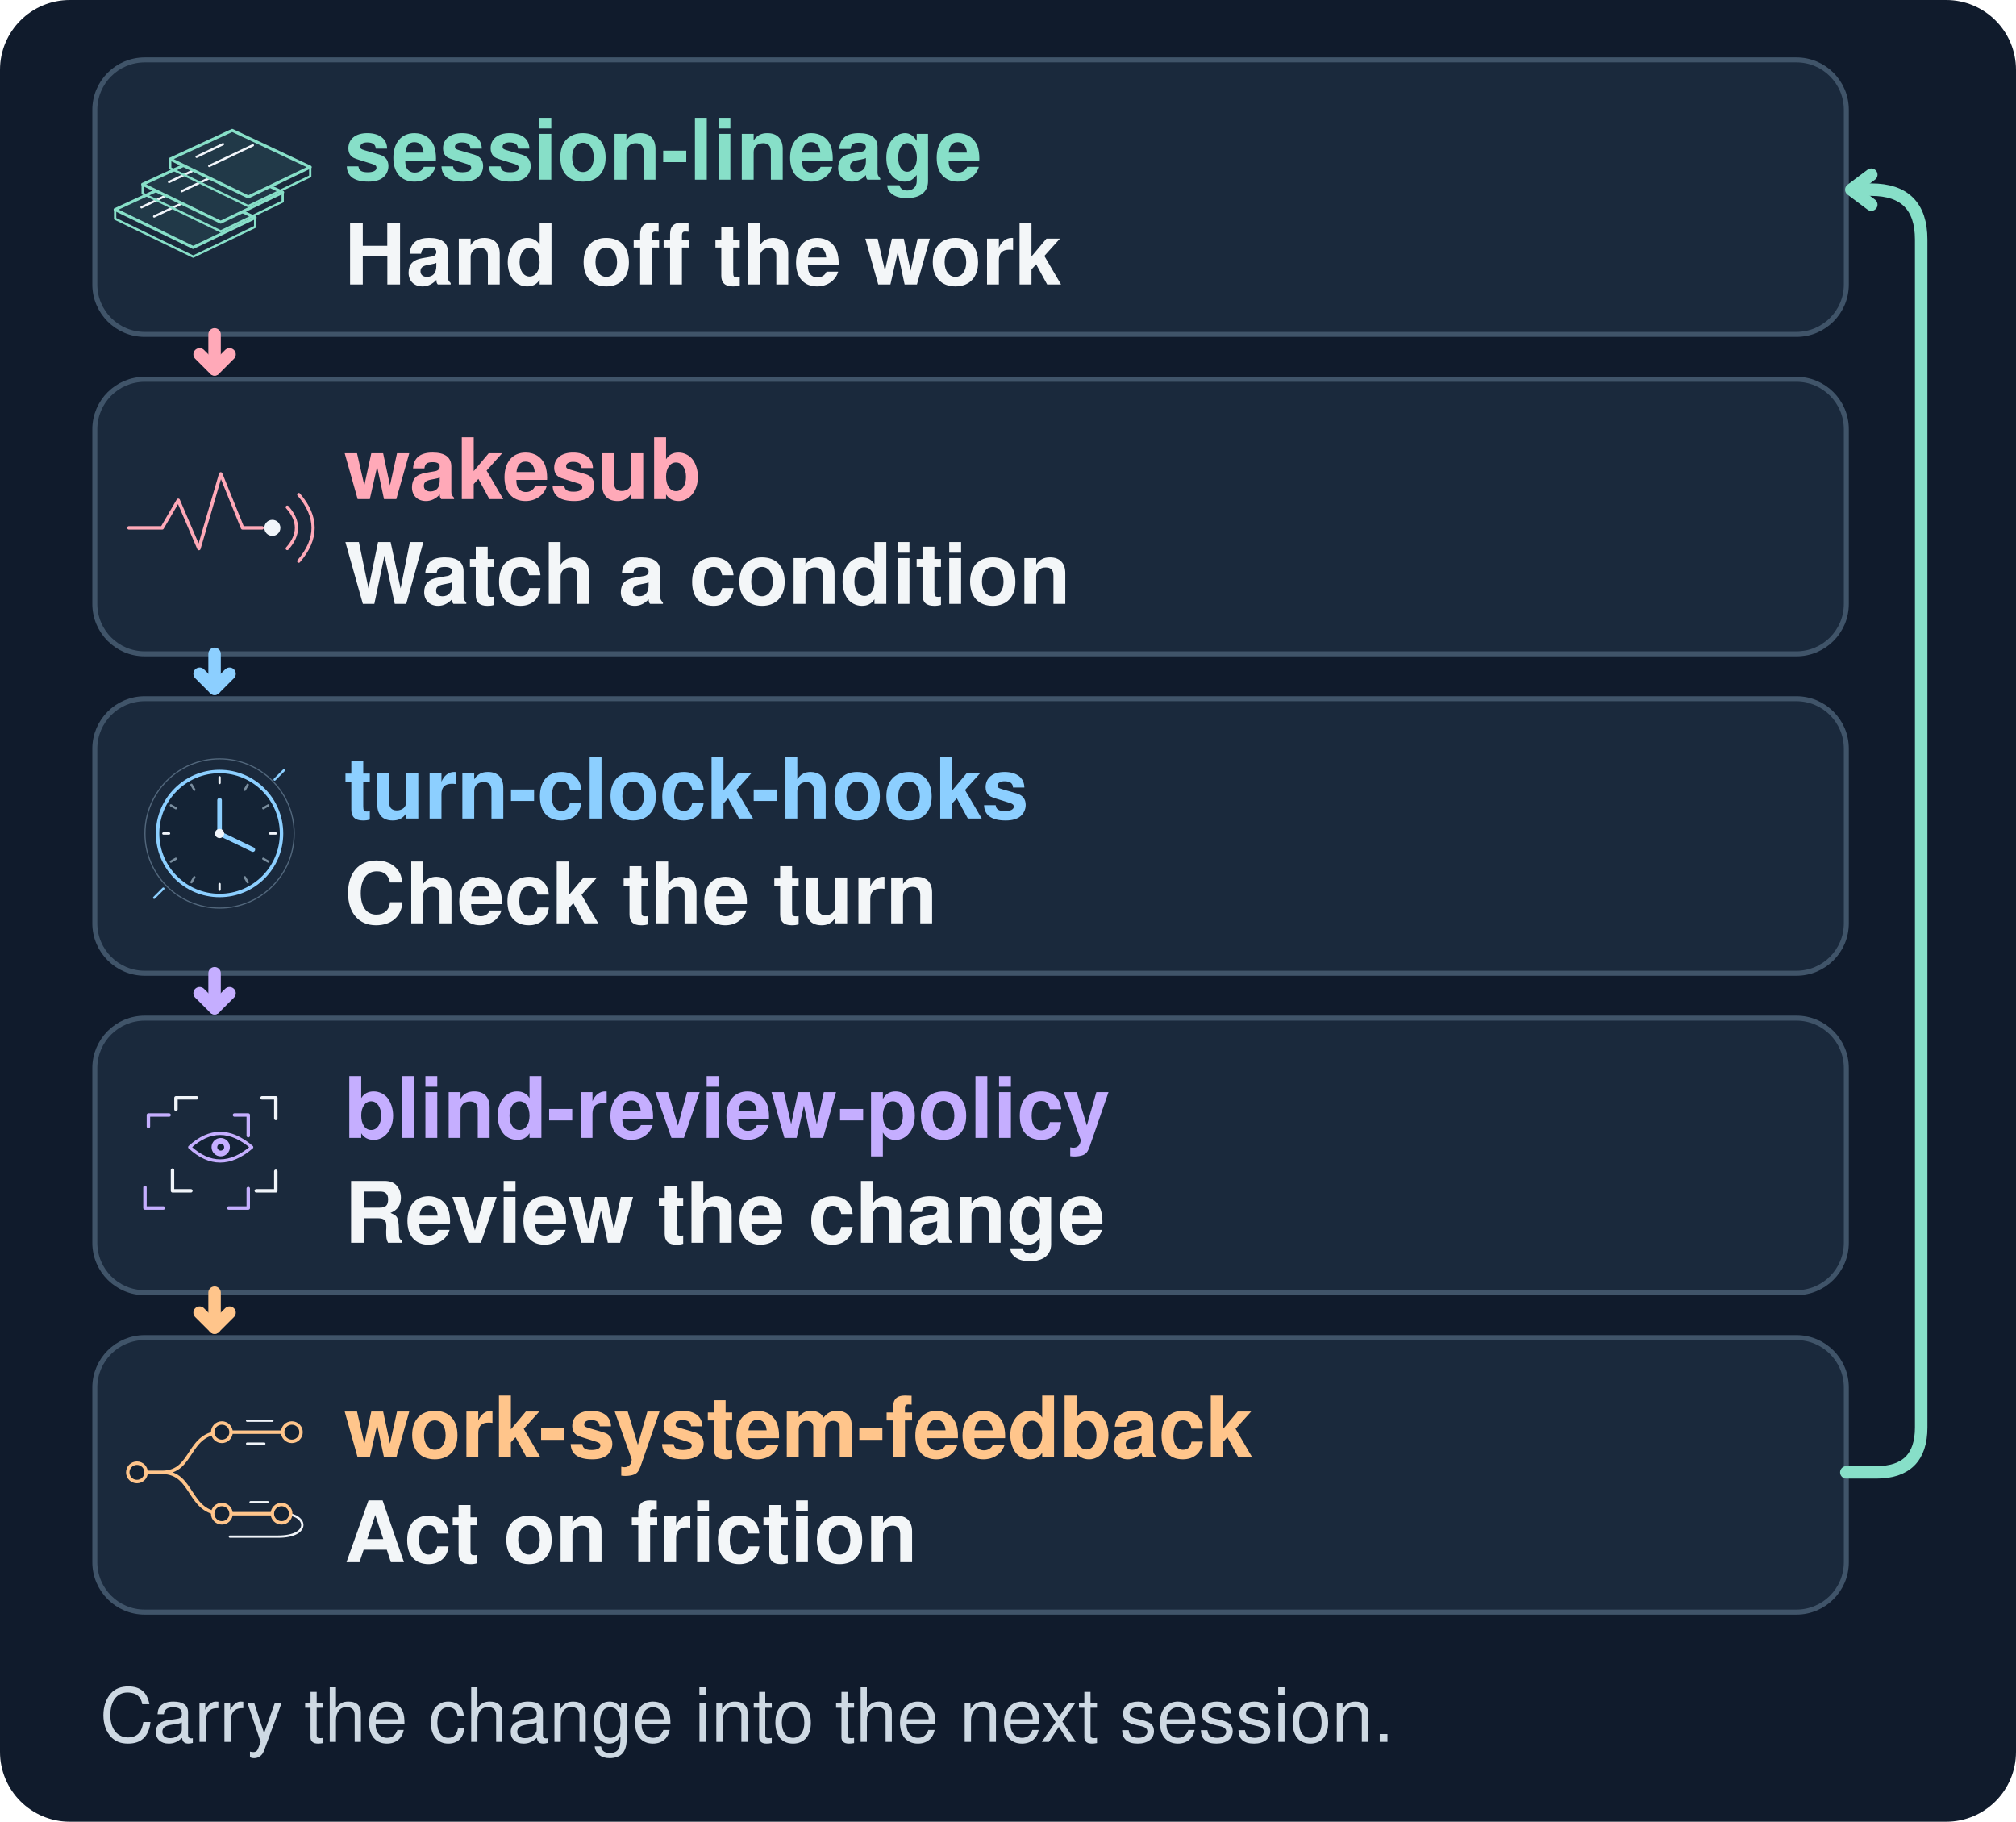
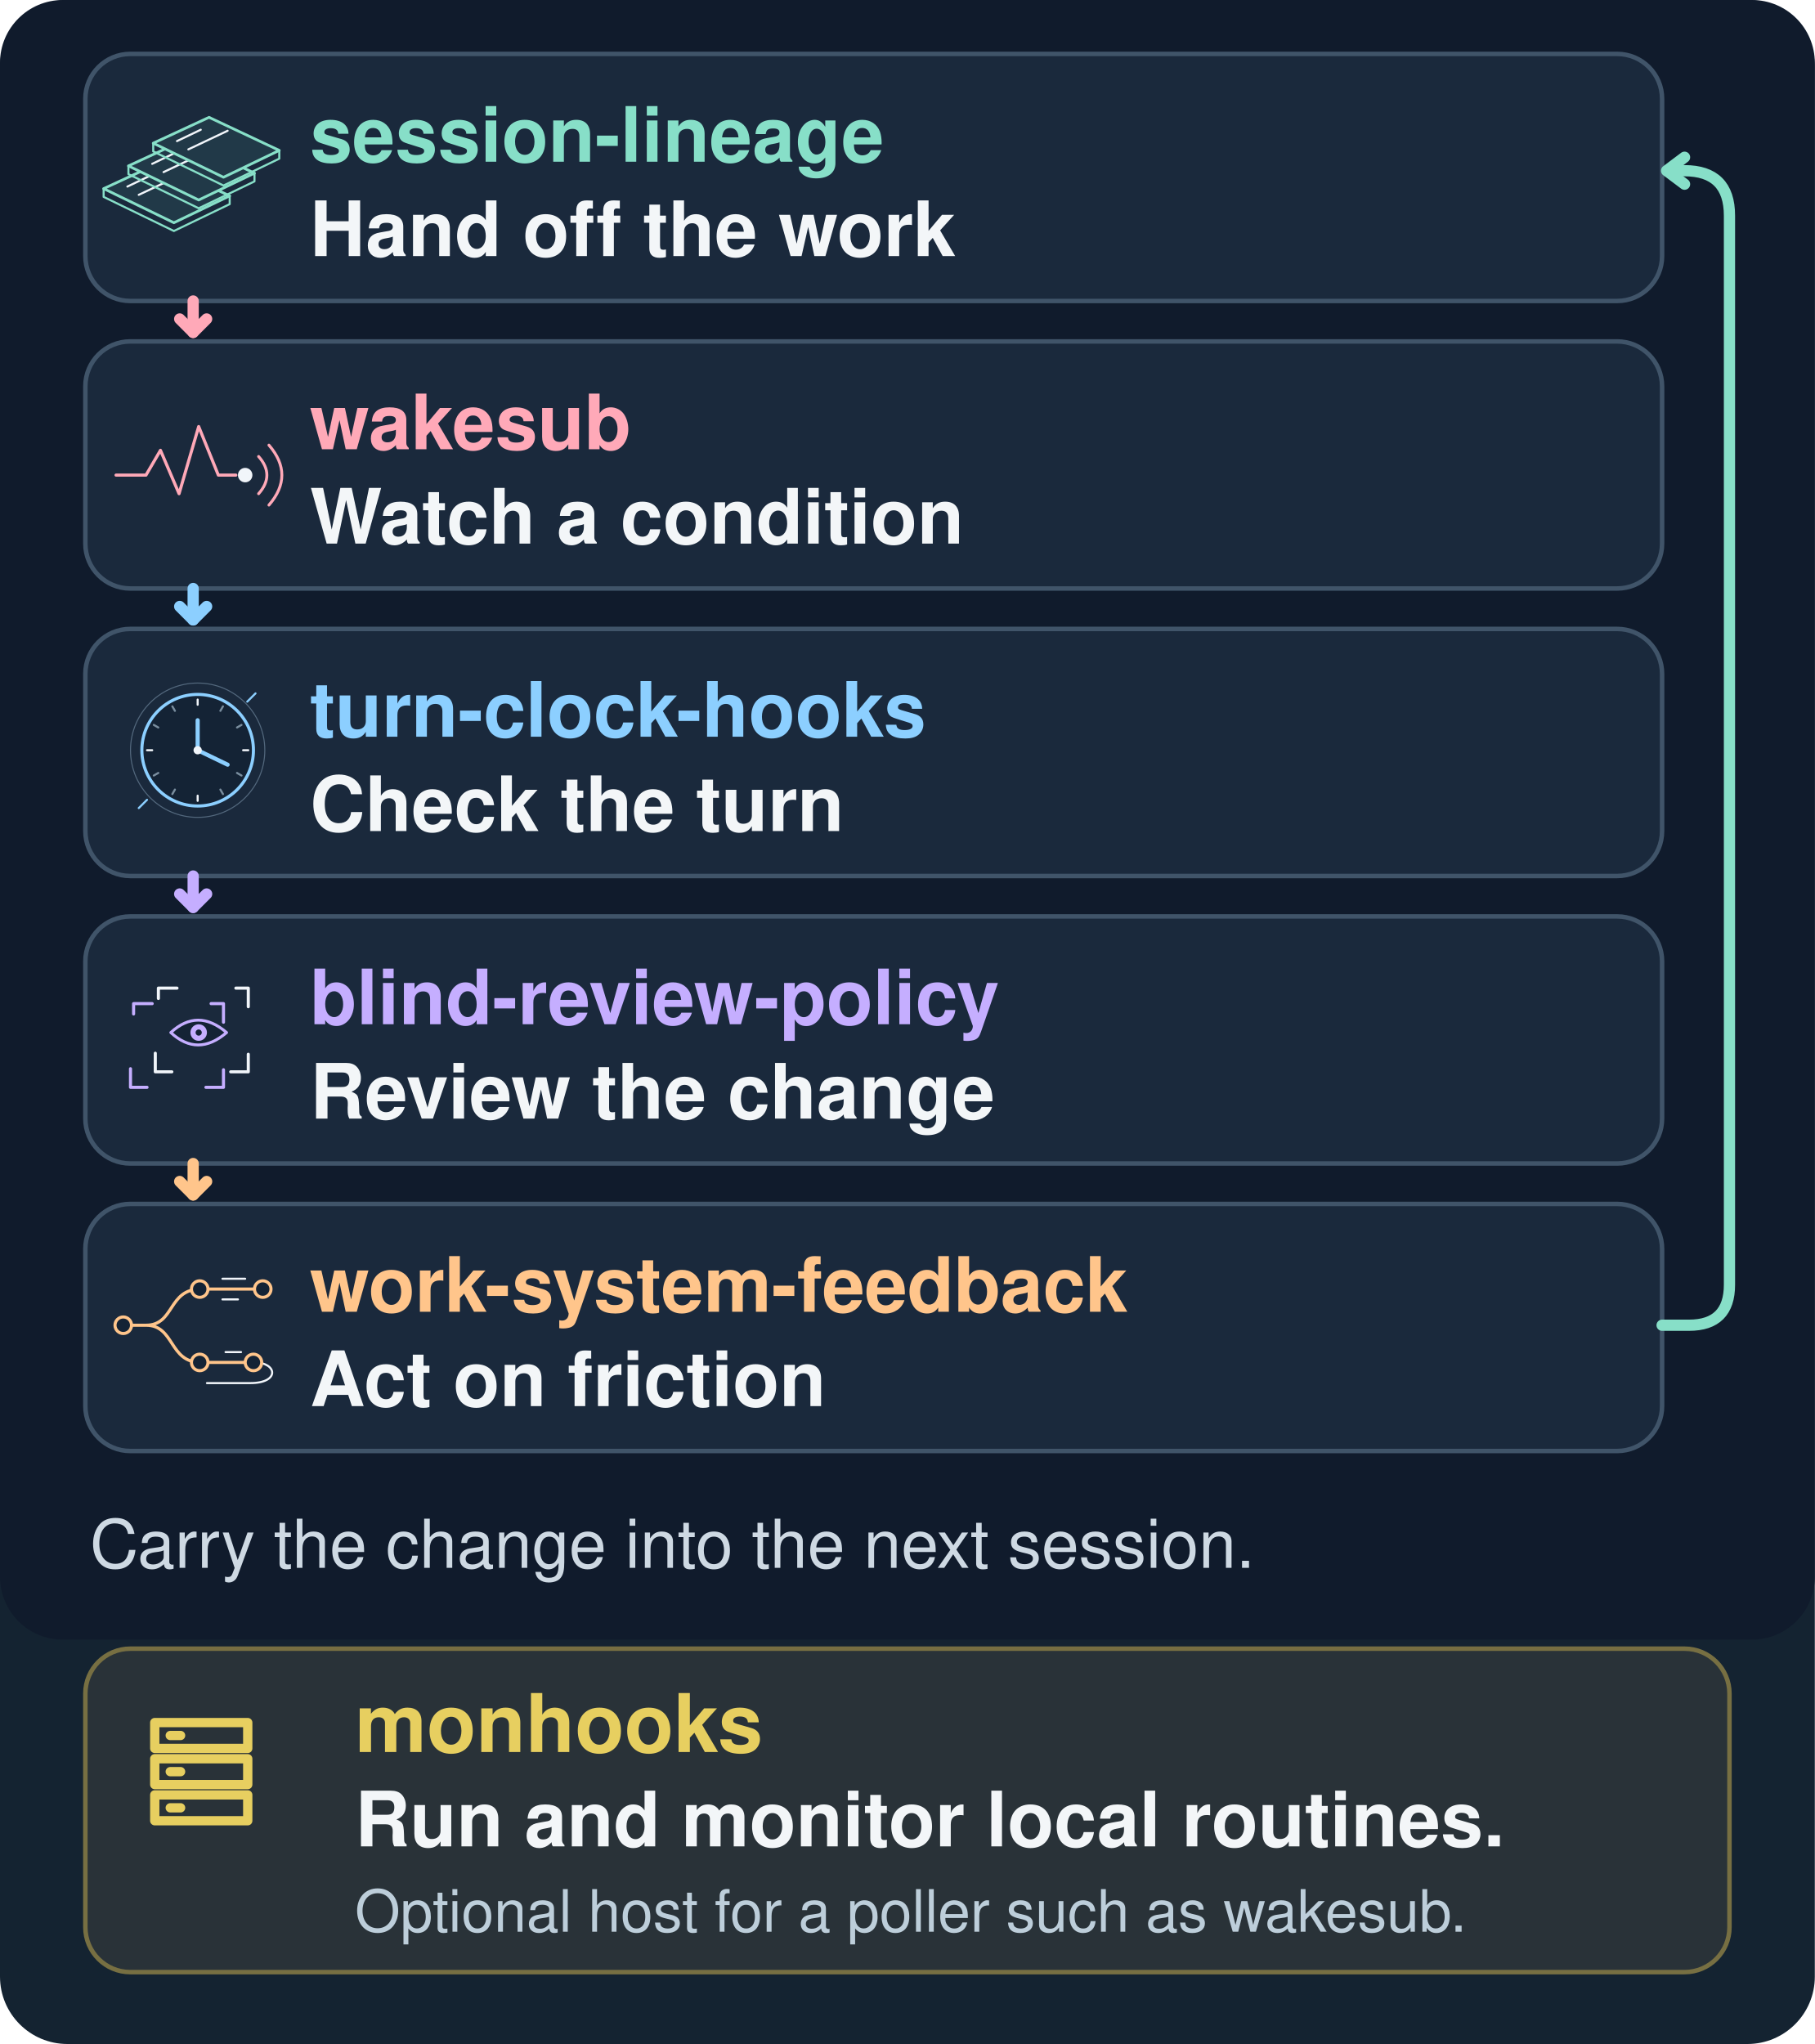
- <svg xmlns="http://www.w3.org/2000/svg" width="404" height="365" viewBox="0 0 404 365" role="img" aria-labelledby="title desc">
+ <svg xmlns="http://www.w3.org/2000/svg" viewBox="0 0 404 455" width="404" height="455" role="img" aria-labelledby="title">
  <g font-family="Segoe UI, Helvetica, Arial, sans-serif">
-     <rect x="0" y="0" width="404" height="365" rx="14" fill="#101B2C" stroke="none" />
-     <rect x="19" y="12" width="351" height="55" rx="10" fill="#1A293C" stroke="#405469" />
-     <g transform="translate(44 39) scale(0.23)">
-       <path d="M-91 13 l54 -25 68 32 -54 26 Z" fill="#213948" stroke="#87DFC8" stroke-width="2.6" stroke-linecap="round" stroke-linejoin="round" />
-       <path d="M-91 13 v8 l68 33 54 -26 v-8" fill="none" stroke="#87DFC8" stroke-width="2" stroke-linecap="round" stroke-linejoin="round" />
-       <path d="M-68 11 l23 -11 m-12 19 l38 -18" fill="none" stroke="#F1F5FA" stroke-width="2" stroke-linecap="round" stroke-linejoin="round" />
-       <path d="M-67 -9 l54 -25 68 32 -54 26 Z" fill="#213948" stroke="#87DFC8" stroke-width="2.6" stroke-linecap="round" stroke-linejoin="round" />
-       <path d="M-67 -9 v8 l68 33 54 -26 v-8" fill="none" stroke="#87DFC8" stroke-width="2" stroke-linecap="round" stroke-linejoin="round" />
-       <path d="M-44 -11 l23 -11 m-12 19 l38 -18" fill="none" stroke="#F1F5FA" stroke-width="2" stroke-linecap="round" stroke-linejoin="round" />
-       <path d="M-43 -31 l54 -25 68 32 -54 26 Z" fill="#213948" stroke="#87DFC8" stroke-width="2.6" stroke-linecap="round" stroke-linejoin="round" />
-       <path d="M-43 -31 v8 l68 33 54 -26 v-8" fill="none" stroke="#87DFC8" stroke-width="2" stroke-linecap="round" stroke-linejoin="round" />
-       <path d="M-20 -33 l23 -11 m-12 19 l38 -18" fill="none" stroke="#F1F5FA" stroke-width="2" stroke-linecap="round" stroke-linejoin="round" />
+     <rect x="0" y="0" width="404" height="455" rx="15" fill="#142331" stroke="none" />
+     <rect x="19" y="367" width="366" height="72" rx="10" fill="#293238" stroke="#776F42" />
+     <g transform="translate(31 380) scale(1.15)">
+       <path d="M3 3h18v5H3z M3 10h18v5H3z M3 17h18v5H3z M6 5.5h2m-2 7h2m-2 7h2" stroke="#E7CF60" stroke-width="1.8" fill="none" stroke-linecap="round" stroke-linejoin="round" />
    </g>
-     <text x="69" y="36" font-size="17" fill="#87DFC8" font-weight="650">session-lineage</text>
-     <text x="69" y="57" font-size="17" fill="#F3F6F8" font-weight="550">Hand off the work</text>
-     <path d="M43 67v7" fill="none" stroke="#FFA9B8" stroke-width="2.5" stroke-linecap="round" stroke-linejoin="round" />
-     <path d="M40 71l3 3 3 -3" fill="none" stroke="#FFA9B8" stroke-width="2.5" stroke-linecap="round" stroke-linejoin="round" />
-     <rect x="19" y="76" width="351" height="55" rx="10" fill="#1A293C" stroke="#405469" />
-     <g transform="translate(44 103) scale(0.23)">
-       <path d="M-79 12 H-50 L-36 -12 -18 30 1 -35 20 12 H37" fill="none" stroke="#FFA9B8" stroke-width="3" stroke-linecap="round" stroke-linejoin="round" />
-       <circle cx="46" cy="12" r="7" fill="#F1F5FA" stroke="none" stroke-width="1" />
-       <path d="M59 -6 Q75 12 59 30 M69 -17 Q94 12 69 41" fill="none" stroke="#FFA9B8" stroke-width="2.8" stroke-linecap="round" stroke-linejoin="round" />
+     <text x="79" y="390" font-size="18" fill="#E7CF60" font-weight="650">monhooks</text>
+     <text x="79" y="411" font-size="17" fill="#F3F6F8" font-weight="600">Run and monitor local routines.</text>
+     <text x="79" y="430" font-size="13" fill="#BDCEDA" font-weight="500">Optional host for a poller such as wakesub.</text>
+     <g font-family="Segoe UI, Helvetica, Arial, sans-serif">
+       <rect x="0" y="0" width="404" height="365" rx="14" fill="#101B2C" stroke="none" />
+       <rect x="19" y="12" width="351" height="55" rx="10" fill="#1A293C" stroke="#405469" />
+       <g transform="translate(44 39) scale(0.23)">
+         <path d="M-91 13 l54 -25 68 32 -54 26 Z" fill="#213948" stroke="#87DFC8" stroke-width="2.6" stroke-linecap="round" stroke-linejoin="round" />
+         <path d="M-91 13 v8 l68 33 54 -26 v-8" fill="none" stroke="#87DFC8" stroke-width="2" stroke-linecap="round" stroke-linejoin="round" />
+         <path d="M-68 11 l23 -11 m-12 19 l38 -18" fill="none" stroke="#F1F5FA" stroke-width="2" stroke-linecap="round" stroke-linejoin="round" />
+         <path d="M-67 -9 l54 -25 68 32 -54 26 Z" fill="#213948" stroke="#87DFC8" stroke-width="2.6" stroke-linecap="round" stroke-linejoin="round" />
+         <path d="M-67 -9 v8 l68 33 54 -26 v-8" fill="none" stroke="#87DFC8" stroke-width="2" stroke-linecap="round" stroke-linejoin="round" />
+         <path d="M-44 -11 l23 -11 m-12 19 l38 -18" fill="none" stroke="#F1F5FA" stroke-width="2" stroke-linecap="round" stroke-linejoin="round" />
+         <path d="M-43 -31 l54 -25 68 32 -54 26 Z" fill="#213948" stroke="#87DFC8" stroke-width="2.6" stroke-linecap="round" stroke-linejoin="round" />
+         <path d="M-43 -31 v8 l68 33 54 -26 v-8" fill="none" stroke="#87DFC8" stroke-width="2" stroke-linecap="round" stroke-linejoin="round" />
+         <path d="M-20 -33 l23 -11 m-12 19 l38 -18" fill="none" stroke="#F1F5FA" stroke-width="2" stroke-linecap="round" stroke-linejoin="round" />
+       </g>
+       <text x="69" y="36" font-size="17" fill="#87DFC8" font-weight="650">session-lineage</text>
+       <text x="69" y="57" font-size="17" fill="#F3F6F8" font-weight="550">Hand off the work</text>
+       <path d="M43 67v7" fill="none" stroke="#FFA9B8" stroke-width="2.5" stroke-linecap="round" stroke-linejoin="round" />
+       <path d="M40 71l3 3 3 -3" fill="none" stroke="#FFA9B8" stroke-width="2.5" stroke-linecap="round" stroke-linejoin="round" />
+       <rect x="19" y="76" width="351" height="55" rx="10" fill="#1A293C" stroke="#405469" />
+       <g transform="translate(44 103) scale(0.23)">
+         <path d="M-79 12 H-50 L-36 -12 -18 30 1 -35 20 12 H37" fill="none" stroke="#FFA9B8" stroke-width="3" stroke-linecap="round" stroke-linejoin="round" />
+         <circle cx="46" cy="12" r="7" fill="#F1F5FA" stroke="none" stroke-width="1" />
+         <path d="M59 -6 Q75 12 59 30 M69 -17 Q94 12 69 41" fill="none" stroke="#FFA9B8" stroke-width="2.8" stroke-linecap="round" stroke-linejoin="round" />
+       </g>
+       <text x="69" y="100" font-size="17" fill="#FFA9B8" font-weight="650">wakesub</text>
+       <text x="69" y="121" font-size="17" fill="#F3F6F8" font-weight="550">Watch a condition</text>
+       <path d="M43 131v7" fill="none" stroke="#8CCFFF" stroke-width="2.5" stroke-linecap="round" stroke-linejoin="round" />
+       <path d="M40 135l3 3 3 -3" fill="none" stroke="#8CCFFF" stroke-width="2.5" stroke-linecap="round" stroke-linejoin="round" />
+       <rect x="19" y="140" width="351" height="55" rx="10" fill="#1A293C" stroke="#405469" />
+       <g transform="translate(44 167) scale(0.23)">
+         <circle cx="0" cy="0" r="54" fill="#142335" stroke="#8CCFFF" stroke-width="3" />
+         <circle cx="0" cy="0" r="65" fill="none" stroke="#52677C" stroke-width="1" />
+         <path d="M0.00 -44.00 L0.00 -49.00" fill="none" stroke="#F1F5FA" stroke-width="2" stroke-linecap="round" stroke-linejoin="round" />
+         <path d="M22.00 -38.11 L24.50 -42.44" fill="none" stroke="#798D9E" stroke-width="2" stroke-linecap="round" stroke-linejoin="round" />
+         <path d="M38.11 -22.00 L42.44 -24.50" fill="none" stroke="#798D9E" stroke-width="2" stroke-linecap="round" stroke-linejoin="round" />
+         <path d="M44.00 -0.00 L49.00 -0.00" fill="none" stroke="#F1F5FA" stroke-width="2" stroke-linecap="round" stroke-linejoin="round" />
+         <path d="M38.11 22.00 L42.44 24.50" fill="none" stroke="#798D9E" stroke-width="2" stroke-linecap="round" stroke-linejoin="round" />
+         <path d="M22.00 38.11 L24.50 42.44" fill="none" stroke="#798D9E" stroke-width="2" stroke-linecap="round" stroke-linejoin="round" />
+         <path d="M0.00 44.00 L0.00 49.00" fill="none" stroke="#F1F5FA" stroke-width="2" stroke-linecap="round" stroke-linejoin="round" />
+         <path d="M-22.00 38.11 L-24.50 42.44" fill="none" stroke="#798D9E" stroke-width="2" stroke-linecap="round" stroke-linejoin="round" />
+         <path d="M-38.11 22.00 L-42.44 24.50" fill="none" stroke="#798D9E" stroke-width="2" stroke-linecap="round" stroke-linejoin="round" />
+         <path d="M-44.00 0.00 L-49.00 0.00" fill="none" stroke="#F1F5FA" stroke-width="2" stroke-linecap="round" stroke-linejoin="round" />
+         <path d="M-38.11 -22.00 L-42.44 -24.50" fill="none" stroke="#798D9E" stroke-width="2" stroke-linecap="round" stroke-linejoin="round" />
+         <path d="M-22.00 -38.11 L-24.50 -42.44" fill="none" stroke="#798D9E" stroke-width="2" stroke-linecap="round" stroke-linejoin="round" />
+         <path d="M0 -29 V0 L29 14" fill="none" stroke="#8CCFFF" stroke-width="4" stroke-linecap="round" stroke-linejoin="round" />
+         <circle cx="0" cy="0" r="4" fill="#F1F5FA" stroke="none" stroke-width="1" />
+         <path d="M48 -47l8 -8 m-113 111 8 -8" fill="none" stroke="#8CCFFF" stroke-width="2" stroke-linecap="round" stroke-linejoin="round" />
+       </g>
+       <text x="69" y="164" font-size="17" fill="#8CCFFF" font-weight="650">turn-clock-hooks</text>
+       <text x="69" y="185" font-size="17" fill="#F3F6F8" font-weight="550">Check the turn</text>
+       <path d="M43 195v7" fill="none" stroke="#C5AEFF" stroke-width="2.5" stroke-linecap="round" stroke-linejoin="round" />
+       <path d="M40 199l3 3 3 -3" fill="none" stroke="#C5AEFF" stroke-width="2.5" stroke-linecap="round" stroke-linejoin="round" />
+       <rect x="19" y="204" width="351" height="55" rx="10" fill="#1A293C" stroke="#405469" />
+       <g transform="translate(44 231) scale(0.23)">
+         <path d="M-62 -23 v-10 h18 m57 0 h12 v18 m0 46 v17 h-17 m-57 0 h-16 v-18" fill="none" stroke="#C5AEFF" stroke-width="3" stroke-linecap="round" stroke-linejoin="round" />
+         <path d="M-38 -38 v-10 h18 m57 0 h12 v18 m0 46 v17 h-17 m-57 0 h-16 v-18" fill="none" stroke="#F1F5FA" stroke-width="3" stroke-linecap="round" stroke-linejoin="round" />
+         <path d="M-26 -5 Q0 -29 28 -5 Q0 19 -26 -5 Z" fill="#142335" stroke="#C5AEFF" stroke-width="2.8" stroke-linecap="round" stroke-linejoin="round" />
+         <circle cx="1" cy="-5" r="8" fill="#C5AEFF" stroke="none" stroke-width="1" />
+         <circle cx="1" cy="-5" r="3" fill="#142335" stroke="none" stroke-width="1" />
+       </g>
+       <text x="69" y="228" font-size="17" fill="#C5AEFF" font-weight="650">blind-review-policy</text>
+       <text x="69" y="249" font-size="17" fill="#F3F6F8" font-weight="550">Review the change</text>
+       <path d="M43 259v7" fill="none" stroke="#FFC58B" stroke-width="2.5" stroke-linecap="round" stroke-linejoin="round" />
+       <path d="M40 263l3 3 3 -3" fill="none" stroke="#FFC58B" stroke-width="2.5" stroke-linecap="round" stroke-linejoin="round" />
+       <rect x="19" y="268" width="351" height="55" rx="10" fill="#1A293C" stroke="#405469" />
+       <g transform="translate(44 295) scale(0.23)">
+         <path d="M-77 0 H-50 C-22 0 -29 -35 3 -35 H63 M-50 0 C-22 0 -28 36 3 36 H53" fill="none" stroke="#FFC58B" stroke-width="3" stroke-linecap="round" stroke-linejoin="round" />
+         <path d="M55 36 C77 36 80 56 51 56 H9" fill="none" stroke="#F1F5FA" stroke-width="2" stroke-linecap="round" stroke-linejoin="round" />
+         <circle cx="-72" cy="0" r="8" fill="#142335" stroke="#FFC58B" stroke-width="3" />
+         <circle cx="2" cy="-35" r="8" fill="#142335" stroke="#FFC58B" stroke-width="3" />
+         <circle cx="2" cy="36" r="8" fill="#142335" stroke="#FFC58B" stroke-width="3" />
+         <circle cx="63" cy="-35" r="8" fill="#142335" stroke="#FFC58B" stroke-width="3" />
+         <circle cx="54" cy="36" r="8" fill="#142335" stroke="#FFC58B" stroke-width="3" />
+         <path d="M24 -45h22 m-22 20h15" fill="none" stroke="#F1F5FA" stroke-width="2" stroke-linecap="round" stroke-linejoin="round" />
+         <path d="M27 26h15" fill="none" stroke="#F1F5FA" stroke-width="2" stroke-linecap="round" stroke-linejoin="round" />
+       </g>
+       <text x="69" y="292" font-size="17" fill="#FFC58B" font-weight="650">work-system-feedback</text>
+       <text x="69" y="313" font-size="17" fill="#F3F6F8" font-weight="550">Act on friction</text>
+       <path d="M370 295h6q9 0 9 -9V48q0 -10 -10 -10h-3" fill="none" stroke="#87DFC8" stroke-width="2.5" stroke-linecap="round" stroke-linejoin="round" />
+       <path d="M375 35l-4 3 4 3" fill="none" stroke="#87DFC8" stroke-width="2.5" stroke-linecap="round" stroke-linejoin="round" />
+       <text x="20" y="349" font-size="15" fill="#CED9E3" font-weight="400">Carry the change into the next session.</text>
    </g>
-     <text x="69" y="100" font-size="17" fill="#FFA9B8" font-weight="650">wakesub</text>
-     <text x="69" y="121" font-size="17" fill="#F3F6F8" font-weight="550">Watch a condition</text>
-     <path d="M43 131v7" fill="none" stroke="#8CCFFF" stroke-width="2.5" stroke-linecap="round" stroke-linejoin="round" />
-     <path d="M40 135l3 3 3 -3" fill="none" stroke="#8CCFFF" stroke-width="2.5" stroke-linecap="round" stroke-linejoin="round" />
-     <rect x="19" y="140" width="351" height="55" rx="10" fill="#1A293C" stroke="#405469" />
-     <g transform="translate(44 167) scale(0.23)">
-       <circle cx="0" cy="0" r="54" fill="#142335" stroke="#8CCFFF" stroke-width="3" />
-       <circle cx="0" cy="0" r="65" fill="none" stroke="#52677C" stroke-width="1" />
-       <path d="M0.00 -44.00 L0.00 -49.00" fill="none" stroke="#F1F5FA" stroke-width="2" stroke-linecap="round" stroke-linejoin="round" />
-       <path d="M22.00 -38.11 L24.50 -42.44" fill="none" stroke="#798D9E" stroke-width="2" stroke-linecap="round" stroke-linejoin="round" />
-       <path d="M38.11 -22.00 L42.44 -24.50" fill="none" stroke="#798D9E" stroke-width="2" stroke-linecap="round" stroke-linejoin="round" />
-       <path d="M44.00 -0.00 L49.00 -0.00" fill="none" stroke="#F1F5FA" stroke-width="2" stroke-linecap="round" stroke-linejoin="round" />
-       <path d="M38.11 22.00 L42.44 24.50" fill="none" stroke="#798D9E" stroke-width="2" stroke-linecap="round" stroke-linejoin="round" />
-       <path d="M22.00 38.11 L24.50 42.44" fill="none" stroke="#798D9E" stroke-width="2" stroke-linecap="round" stroke-linejoin="round" />
-       <path d="M0.00 44.00 L0.00 49.00" fill="none" stroke="#F1F5FA" stroke-width="2" stroke-linecap="round" stroke-linejoin="round" />
-       <path d="M-22.00 38.11 L-24.50 42.44" fill="none" stroke="#798D9E" stroke-width="2" stroke-linecap="round" stroke-linejoin="round" />
-       <path d="M-38.11 22.00 L-42.44 24.50" fill="none" stroke="#798D9E" stroke-width="2" stroke-linecap="round" stroke-linejoin="round" />
-       <path d="M-44.00 0.00 L-49.00 0.00" fill="none" stroke="#F1F5FA" stroke-width="2" stroke-linecap="round" stroke-linejoin="round" />
-       <path d="M-38.11 -22.00 L-42.44 -24.50" fill="none" stroke="#798D9E" stroke-width="2" stroke-linecap="round" stroke-linejoin="round" />
-       <path d="M-22.00 -38.11 L-24.50 -42.44" fill="none" stroke="#798D9E" stroke-width="2" stroke-linecap="round" stroke-linejoin="round" />
-       <path d="M0 -29 V0 L29 14" fill="none" stroke="#8CCFFF" stroke-width="4" stroke-linecap="round" stroke-linejoin="round" />
-       <circle cx="0" cy="0" r="4" fill="#F1F5FA" stroke="none" stroke-width="1" />
-       <path d="M48 -47l8 -8 m-113 111 8 -8" fill="none" stroke="#8CCFFF" stroke-width="2" stroke-linecap="round" stroke-linejoin="round" />
-     </g>
-     <text x="69" y="164" font-size="17" fill="#8CCFFF" font-weight="650">turn-clock-hooks</text>
-     <text x="69" y="185" font-size="17" fill="#F3F6F8" font-weight="550">Check the turn</text>
-     <path d="M43 195v7" fill="none" stroke="#C5AEFF" stroke-width="2.5" stroke-linecap="round" stroke-linejoin="round" />
-     <path d="M40 199l3 3 3 -3" fill="none" stroke="#C5AEFF" stroke-width="2.5" stroke-linecap="round" stroke-linejoin="round" />
-     <rect x="19" y="204" width="351" height="55" rx="10" fill="#1A293C" stroke="#405469" />
-     <g transform="translate(44 231) scale(0.23)">
-       <path d="M-62 -23 v-10 h18 m57 0 h12 v18 m0 46 v17 h-17 m-57 0 h-16 v-18" fill="none" stroke="#C5AEFF" stroke-width="3" stroke-linecap="round" stroke-linejoin="round" />
-       <path d="M-38 -38 v-10 h18 m57 0 h12 v18 m0 46 v17 h-17 m-57 0 h-16 v-18" fill="none" stroke="#F1F5FA" stroke-width="3" stroke-linecap="round" stroke-linejoin="round" />
-       <path d="M-26 -5 Q0 -29 28 -5 Q0 19 -26 -5 Z" fill="#142335" stroke="#C5AEFF" stroke-width="2.8" stroke-linecap="round" stroke-linejoin="round" />
-       <circle cx="1" cy="-5" r="8" fill="#C5AEFF" stroke="none" stroke-width="1" />
-       <circle cx="1" cy="-5" r="3" fill="#142335" stroke="none" stroke-width="1" />
-     </g>
-     <text x="69" y="228" font-size="17" fill="#C5AEFF" font-weight="650">blind-review-policy</text>
-     <text x="69" y="249" font-size="17" fill="#F3F6F8" font-weight="550">Review the change</text>
-     <path d="M43 259v7" fill="none" stroke="#FFC58B" stroke-width="2.5" stroke-linecap="round" stroke-linejoin="round" />
-     <path d="M40 263l3 3 3 -3" fill="none" stroke="#FFC58B" stroke-width="2.5" stroke-linecap="round" stroke-linejoin="round" />
-     <rect x="19" y="268" width="351" height="55" rx="10" fill="#1A293C" stroke="#405469" />
-     <g transform="translate(44 295) scale(0.23)">
-       <path d="M-77 0 H-50 C-22 0 -29 -35 3 -35 H63 M-50 0 C-22 0 -28 36 3 36 H53" fill="none" stroke="#FFC58B" stroke-width="3" stroke-linecap="round" stroke-linejoin="round" />
-       <path d="M55 36 C77 36 80 56 51 56 H9" fill="none" stroke="#F1F5FA" stroke-width="2" stroke-linecap="round" stroke-linejoin="round" />
-       <circle cx="-72" cy="0" r="8" fill="#142335" stroke="#FFC58B" stroke-width="3" />
-       <circle cx="2" cy="-35" r="8" fill="#142335" stroke="#FFC58B" stroke-width="3" />
-       <circle cx="2" cy="36" r="8" fill="#142335" stroke="#FFC58B" stroke-width="3" />
-       <circle cx="63" cy="-35" r="8" fill="#142335" stroke="#FFC58B" stroke-width="3" />
-       <circle cx="54" cy="36" r="8" fill="#142335" stroke="#FFC58B" stroke-width="3" />
-       <path d="M24 -45h22 m-22 20h15" fill="none" stroke="#F1F5FA" stroke-width="2" stroke-linecap="round" stroke-linejoin="round" />
-       <path d="M27 26h15" fill="none" stroke="#F1F5FA" stroke-width="2" stroke-linecap="round" stroke-linejoin="round" />
-     </g>
-     <text x="69" y="292" font-size="17" fill="#FFC58B" font-weight="650">work-system-feedback</text>
-     <text x="69" y="313" font-size="17" fill="#F3F6F8" font-weight="550">Act on friction</text>
-     <path d="M370 295h6q9 0 9 -9V48q0 -10 -10 -10h-3" fill="none" stroke="#87DFC8" stroke-width="2.5" stroke-linecap="round" stroke-linejoin="round" />
-     <path d="M375 35l-4 3 4 3" fill="none" stroke="#87DFC8" stroke-width="2.5" stroke-linecap="round" stroke-linejoin="round" />
-     <text x="20" y="349" font-size="15" fill="#CED9E3" font-weight="400">Carry the change into the next session.</text>
  </g>
</svg>
